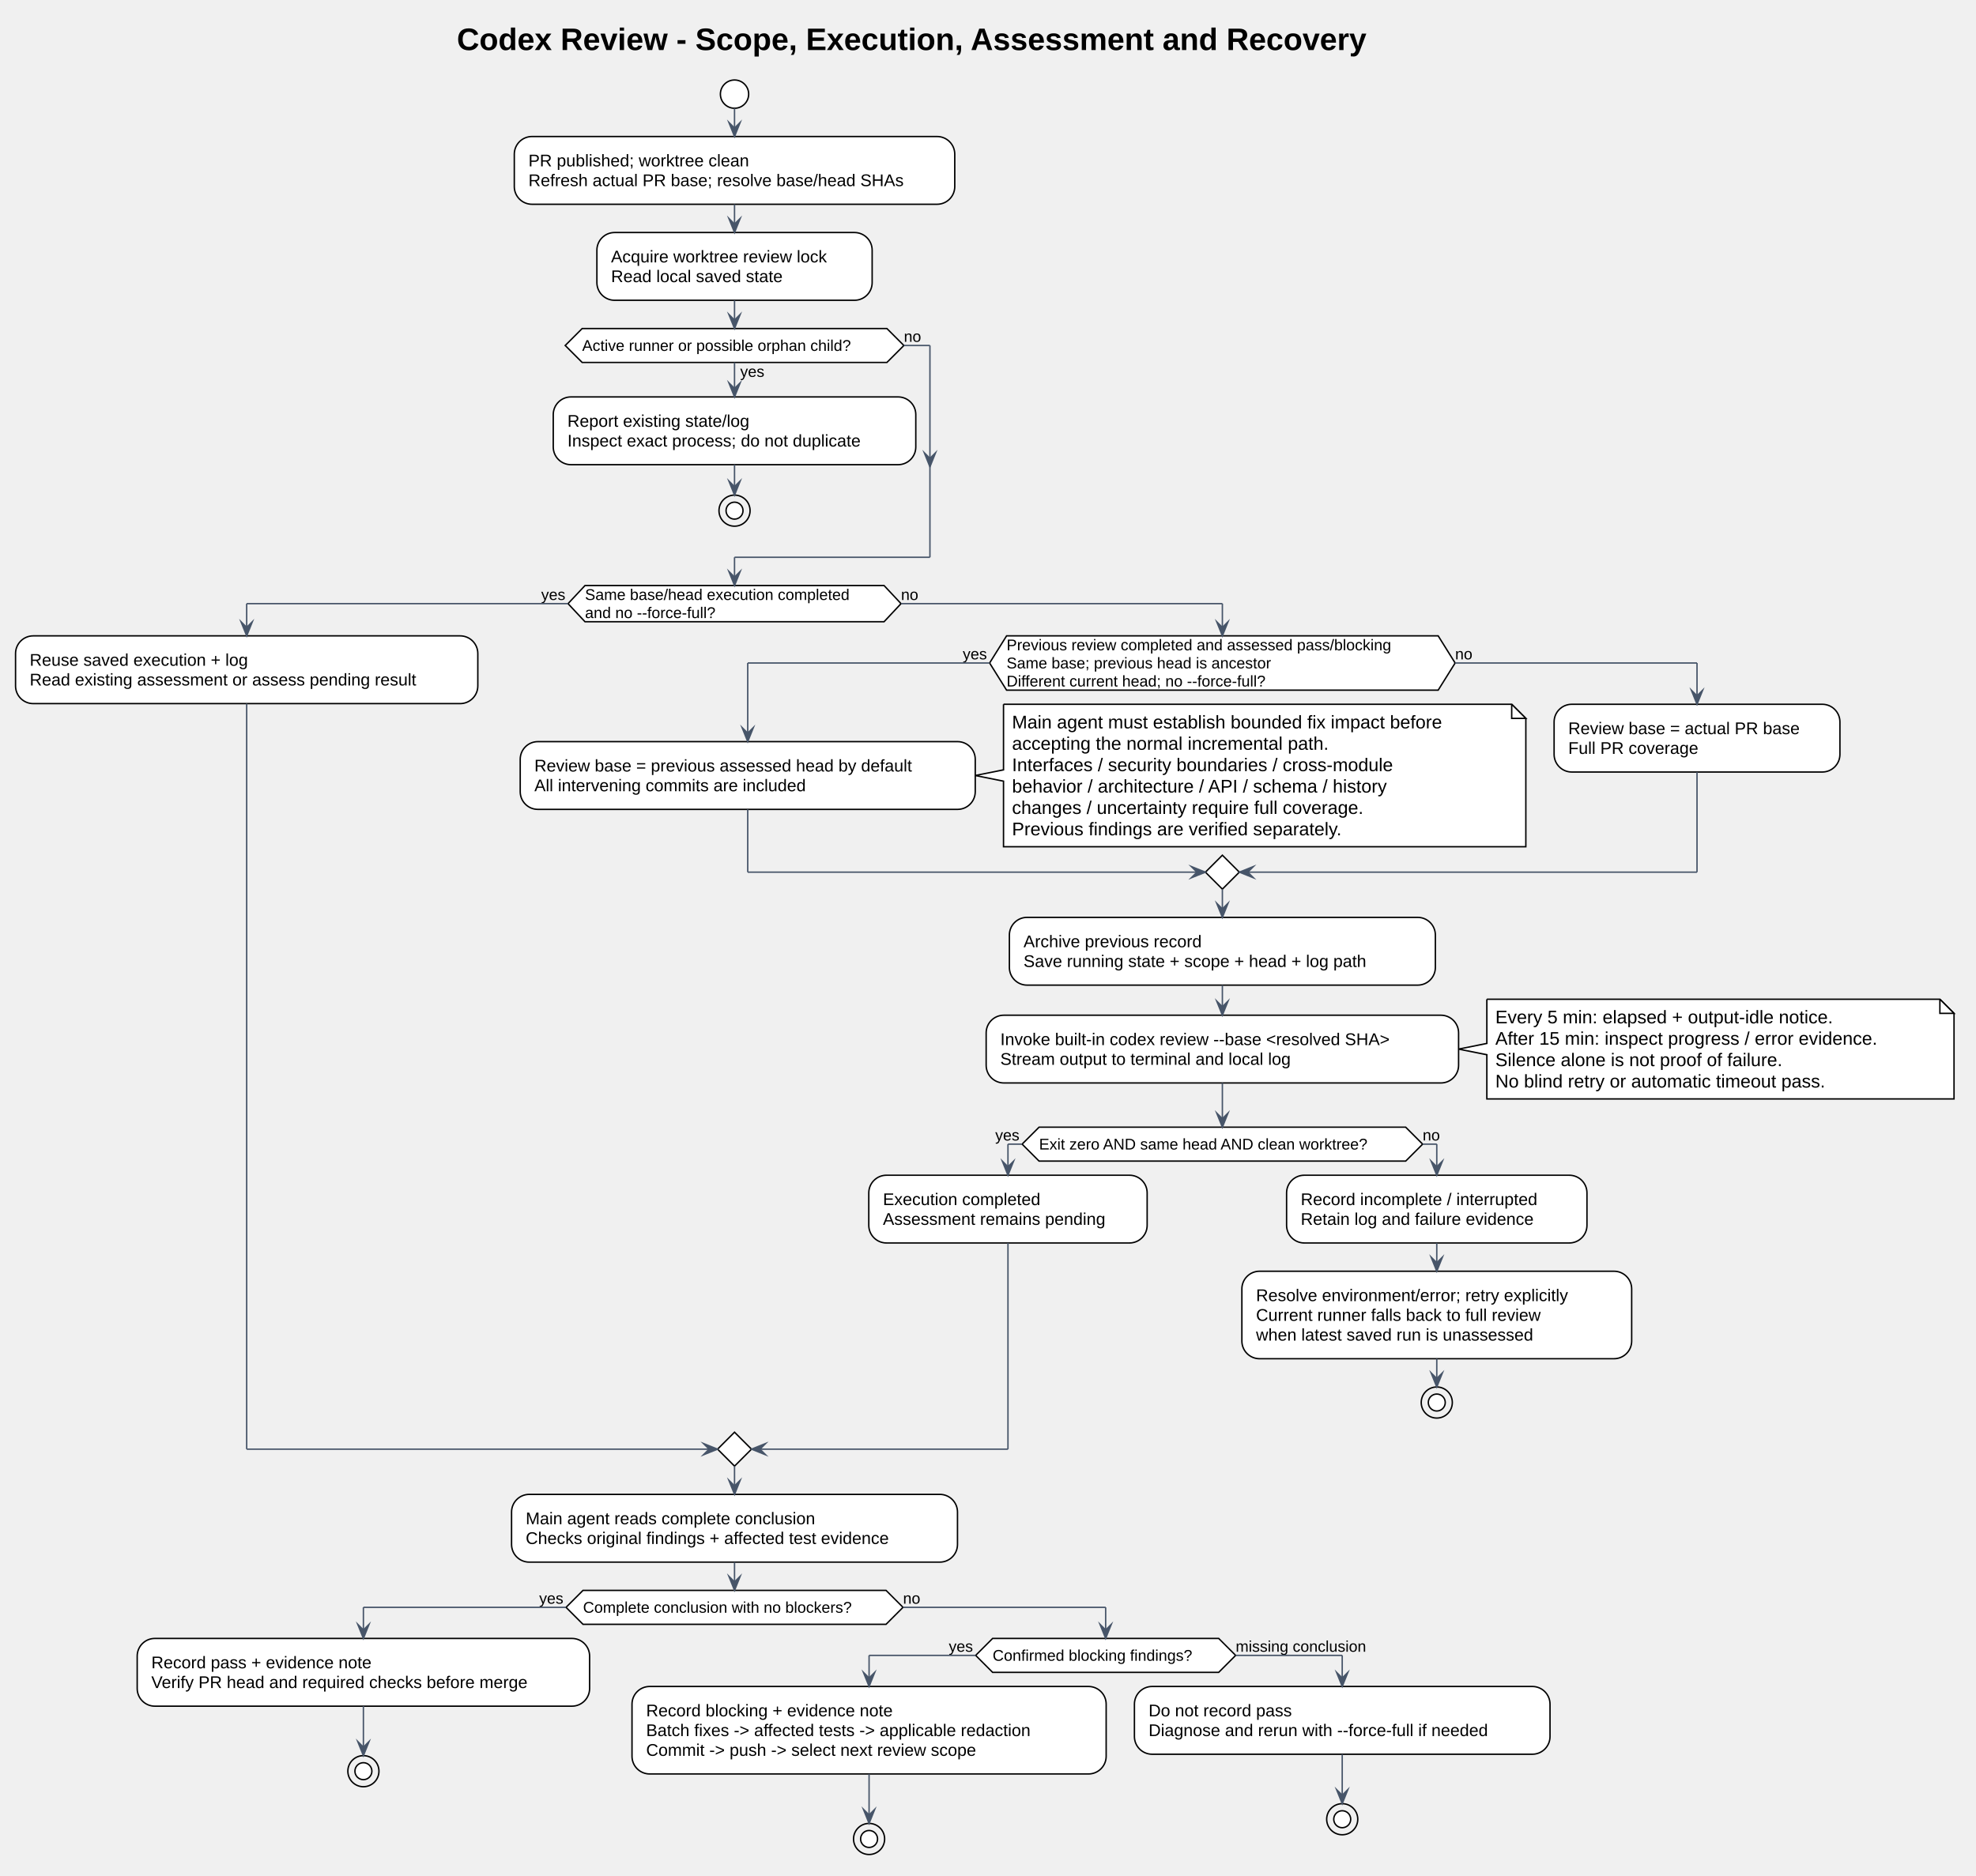
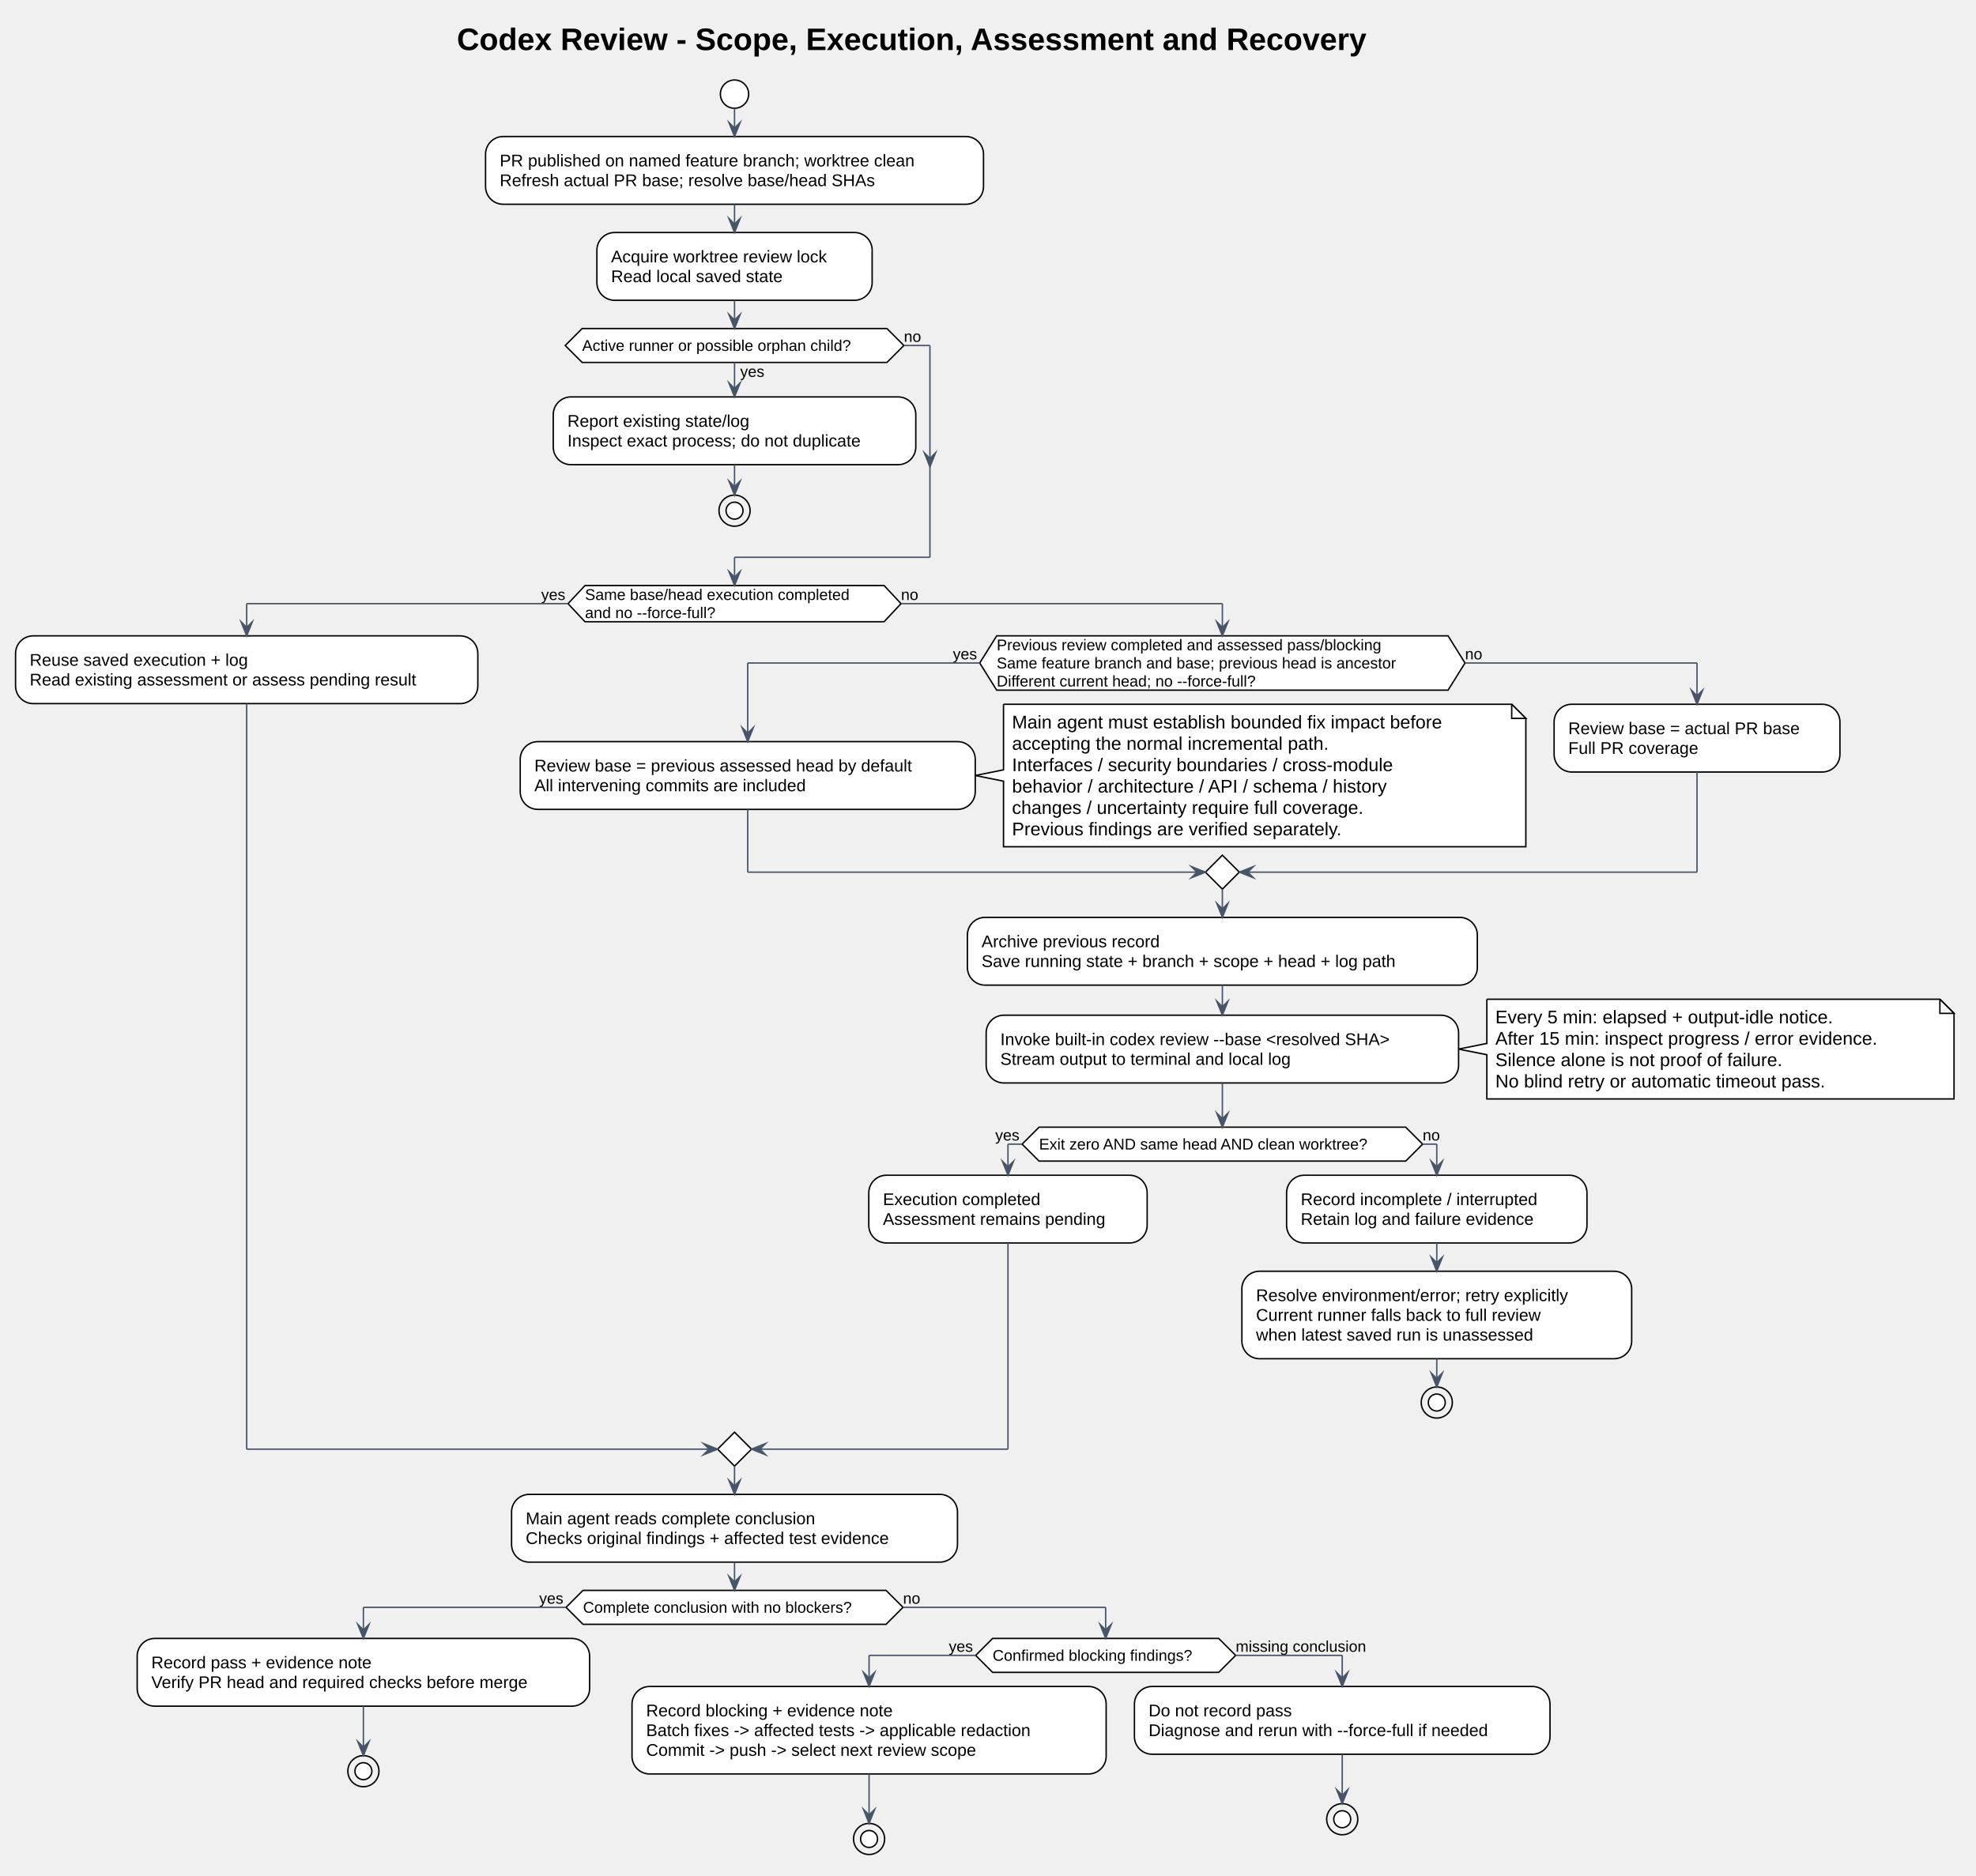
<svg xmlns="http://www.w3.org/2000/svg" contentStyleType="text/css" data-diagram-type="ACTIVITY" height="1327px" preserveAspectRatio="none" style="width:1398px;height:1327px;background:#FFFFFF;" version="1.1" viewBox="0 0 1398 1327" width="1398px" zoomAndPan="magnify">
  <defs />
  <g>
    <g class="title" data-source-line="5">
      <text fill="#000000" font-family="Arial" font-size="22" font-weight="700" lengthAdjust="spacing" textLength="749.987" x="323.232" y="35.421">Codex Review - Scope, Execution, Assessment and Recovery</text>
    </g>
    <ellipse cx="519.671" cy="66.609" fill="#FFFFFF" rx="10" ry="10" style="stroke:#000000;stroke-width:1;" />
-     <rect fill="#FFFFFF" height="47.938" rx="12.5" ry="12.5" style="stroke:#000000;stroke-width:1;" width="311.615" x="363.863" y="96.609" />
-     <text fill="#000000" font-family="Arial" font-size="12" lengthAdjust="spacing" textLength="175.143" x="373.863" y="117.748">PR published; worktree clean</text>
-     <text fill="#000000" font-family="Arial" font-size="12" lengthAdjust="spacing" textLength="291.615" x="373.863" y="131.717">Refresh actual PR base; resolve base/head SHAs</text>
+     <rect fill="#FFFFFF" height="47.938" rx="12.5" ry="12.5" style="stroke:#000000;stroke-width:1;" width="352.297" x="343.522" y="96.609" />
+     <text fill="#000000" font-family="Arial" font-size="12" lengthAdjust="spacing" textLength="332.297" x="353.522" y="117.748">PR published on named feature branch; worktree clean</text>
+     <text fill="#000000" font-family="Arial" font-size="12" lengthAdjust="spacing" textLength="291.615" x="353.522" y="131.717">Refresh actual PR base; resolve base/head SHAs</text>
    <rect fill="#FFFFFF" height="47.938" rx="12.5" ry="12.5" style="stroke:#000000;stroke-width:1;" width="194.738" x="422.301" y="164.547" />
    <text fill="#000000" font-family="Arial" font-size="12" lengthAdjust="spacing" textLength="174.738" x="432.301" y="185.685">Acquire worktree review lock</text>
    <text fill="#000000" font-family="Arial" font-size="12" lengthAdjust="spacing" textLength="136.201" x="432.301" y="199.654">Read local saved state</text>
    <rect fill="#FFFFFF" height="47.938" rx="12.5" ry="12.5" style="stroke:#000000;stroke-width:1;" width="256.49" x="391.425" y="280.887" />
    <text fill="#000000" font-family="Arial" font-size="12" lengthAdjust="spacing" textLength="148.014" x="401.425" y="302.025">Report existing state/log</text>
    <text fill="#000000" font-family="Arial" font-size="12" lengthAdjust="spacing" textLength="236.49" x="401.425" y="315.994">Inspect exact process; do not duplicate</text>
    <ellipse cx="519.671" cy="361.356" fill="none" rx="11" ry="11" style="stroke:#000000;stroke-width:1;" />
    <ellipse cx="519.671" cy="361.356" fill="#FFFFFF" rx="6" ry="6" style="stroke:#000000;stroke-width:1;" />
    <polygon fill="#FFFFFF" points="411.875,232.484,627.466,232.484,639.466,244.484,627.466,256.484,411.875,256.484,399.875,244.484,411.875,232.484" style="stroke:#000000;stroke-width:1;stroke-linejoin:miter;stroke-miterlimit:10;" />
    <text fill="#000000" font-family="Arial" font-size="11" lengthAdjust="spacing" textLength="19.008" x="523.671" y="266.695">yes</text>
    <text fill="#000000" font-family="Arial" font-size="11" lengthAdjust="spacing" textLength="215.59" x="411.875" y="248.292">Active runner or possible orphan child?</text>
    <text fill="#000000" font-family="Arial" font-size="11" lengthAdjust="spacing" textLength="13.702" x="639.466" y="241.89">no</text>
    <polygon fill="#FFFFFF" points="413.879,414.356,625.462,414.356,637.462,427.16,625.462,439.965,413.879,439.965,401.879,427.16,413.879,414.356" style="stroke:#000000;stroke-width:1;stroke-linejoin:miter;stroke-miterlimit:10;" />
    <text fill="#000000" font-family="Arial" font-size="11" lengthAdjust="spacing" textLength="211.583" x="413.879" y="424.566">Same base/head execution completed</text>
    <text fill="#000000" font-family="Arial" font-size="11" lengthAdjust="spacing" textLength="104.033" x="413.879" y="437.371">and no --force-full?</text>
    <text fill="#000000" font-family="Arial" font-size="11" lengthAdjust="spacing" textLength="19.008" x="382.871" y="424.566">yes</text>
    <text fill="#000000" font-family="Arial" font-size="11" lengthAdjust="spacing" textLength="13.702" x="637.462" y="424.566">no</text>
    <rect fill="#FFFFFF" height="47.938" rx="12.5" ry="12.5" style="stroke:#000000;stroke-width:1;" width="327.049" x="11" y="449.965" />
    <text fill="#000000" font-family="Arial" font-size="12" lengthAdjust="spacing" textLength="175.33" x="21" y="471.103">Reuse saved execution + log</text>
    <text fill="#000000" font-family="Arial" font-size="12" lengthAdjust="spacing" textLength="307.049" x="21" y="485.072">Read existing assessment or assess pending result</text>
-     <polygon fill="#FFFFFF" points="712.141,449.965,1017.493,449.965,1029.493,469.172,1017.493,488.379,712.141,488.379,700.141,469.172,712.141,449.965" style="stroke:#000000;stroke-width:1;stroke-linejoin:miter;stroke-miterlimit:10;" />
-     <text fill="#000000" font-family="Arial" font-size="11" lengthAdjust="spacing" textLength="305.352" x="712.141" y="460.175">Previous review completed and assessed pass/blocking</text>
-     <text fill="#000000" font-family="Arial" font-size="11" lengthAdjust="spacing" textLength="209.961" x="712.141" y="472.98">Same base; previous head is ancestor</text>
-     <text fill="#000000" font-family="Arial" font-size="11" lengthAdjust="spacing" textLength="210.23" x="712.141" y="485.785">Different current head; no --force-full?</text>
-     <text fill="#000000" font-family="Arial" font-size="11" lengthAdjust="spacing" textLength="19.008" x="681.133" y="466.578">yes</text>
-     <text fill="#000000" font-family="Arial" font-size="11" lengthAdjust="spacing" textLength="13.702" x="1029.493" y="466.578">no</text>
+     <polygon fill="#FFFFFF" points="705.148,449.965,1024.486,449.965,1036.486,469.172,1024.486,488.379,705.148,488.379,693.148,469.172,705.148,449.965" style="stroke:#000000;stroke-width:1;stroke-linejoin:miter;stroke-miterlimit:10;" />
+     <text fill="#000000" font-family="Arial" font-size="11" lengthAdjust="spacing" textLength="305.352" x="705.148" y="460.175">Previous review completed and assessed pass/blocking</text>
+     <text fill="#000000" font-family="Arial" font-size="11" lengthAdjust="spacing" textLength="319.338" x="705.148" y="472.98">Same feature branch and base; previous head is ancestor</text>
+     <text fill="#000000" font-family="Arial" font-size="11" lengthAdjust="spacing" textLength="210.23" x="705.148" y="485.785">Different current head; no --force-full?</text>
+     <text fill="#000000" font-family="Arial" font-size="11" lengthAdjust="spacing" textLength="19.008" x="674.139" y="466.578">yes</text>
+     <text fill="#000000" font-family="Arial" font-size="11" lengthAdjust="spacing" textLength="13.702" x="1036.486" y="466.578">no</text>
    <path d="M709.977,498.379 L709.977,544.777 L689.977,548.777 L709.977,552.777 L709.977,599.176 A0,0 0 0 0 709.977,599.176 L1079.514,599.176 A0,0 0 0 0 1079.514,599.176 L1079.514,508.379 L1069.514,498.379 L709.977,498.379 A0,0 0 0 0 709.977,498.379" fill="#FFFFFF" style="stroke:#000000;stroke-width:1;" />
    <path d="M1069.514,498.379 L1069.514,508.379 L1079.514,508.379 L1069.514,498.379" fill="#FFFFFF" style="stroke:#000000;stroke-width:1;" />
    <text fill="#000000" font-family="Arial" font-size="13" lengthAdjust="spacing" textLength="348.537" x="715.977" y="515.446">Main agent must establish bounded fix impact before</text>
    <text fill="#000000" font-family="Arial" font-size="13" lengthAdjust="spacing" textLength="258.959" x="715.977" y="530.579">accepting the normal incremental path.</text>
    <text fill="#000000" font-family="Arial" font-size="13" lengthAdjust="spacing" textLength="306.332" x="715.977" y="545.711">Interfaces / security boundaries / cross-module</text>
    <text fill="#000000" font-family="Arial" font-size="13" lengthAdjust="spacing" textLength="302.935" x="715.977" y="560.844">behavior / architecture / API / schema / history</text>
    <text fill="#000000" font-family="Arial" font-size="13" lengthAdjust="spacing" textLength="285.644" x="715.977" y="575.977">changes / uncertainty require full coverage.</text>
    <text fill="#000000" font-family="Arial" font-size="13" lengthAdjust="spacing" textLength="266.767" x="715.977" y="591.11">Previous findings are verified separately.</text>
    <rect fill="#FFFFFF" height="47.938" rx="12.5" ry="12.5" style="stroke:#000000;stroke-width:1;" width="321.928" x="368.049" y="524.809" />
    <text fill="#000000" font-family="Arial" font-size="12" lengthAdjust="spacing" textLength="301.928" x="378.049" y="545.947">Review base = previous assessed head by default</text>
    <text fill="#000000" font-family="Arial" font-size="12" lengthAdjust="spacing" textLength="221.115" x="378.049" y="559.916">All intervening commits are included</text>
    <rect fill="#FFFFFF" height="47.938" rx="12.5" ry="12.5" style="stroke:#000000;stroke-width:1;" width="202.215" x="1099.514" y="498.379" />
    <text fill="#000000" font-family="Arial" font-size="12" lengthAdjust="spacing" textLength="182.215" x="1109.514" y="519.518">Review base = actual PR base</text>
    <text fill="#000000" font-family="Arial" font-size="12" lengthAdjust="spacing" textLength="100.09" x="1109.514" y="533.486">Full PR coverage</text>
    <polygon fill="#FFFFFF" points="864.817,605.176,876.817,617.176,864.817,629.176,852.817,617.176,864.817,605.176" style="stroke:#000000;stroke-width:1;stroke-linejoin:miter;stroke-miterlimit:10;" />
-     <rect fill="#FFFFFF" height="47.938" rx="12.5" ry="12.5" style="stroke:#000000;stroke-width:1;" width="301.379" x="714.127" y="649.176" />
-     <text fill="#000000" font-family="Arial" font-size="12" lengthAdjust="spacing" textLength="143.168" x="724.127" y="670.314">Archive previous record</text>
-     <text fill="#000000" font-family="Arial" font-size="12" lengthAdjust="spacing" textLength="281.379" x="724.127" y="684.283">Save running state + scope + head + log path</text>
+     <rect fill="#FFFFFF" height="47.938" rx="12.5" ry="12.5" style="stroke:#000000;stroke-width:1;" width="360.775" x="684.429" y="649.176" />
+     <text fill="#000000" font-family="Arial" font-size="12" lengthAdjust="spacing" textLength="143.168" x="694.429" y="670.314">Archive previous record</text>
+     <text fill="#000000" font-family="Arial" font-size="12" lengthAdjust="spacing" textLength="340.775" x="694.429" y="684.283">Save running state + branch + scope + head + log path</text>
    <path d="M1051.933,707.113 L1051.933,738.379 L1031.933,742.379 L1051.933,746.379 L1051.933,777.644 A0,0 0 0 0 1051.933,777.644 L1382.451,777.644 A0,0 0 0 0 1382.451,777.644 L1382.451,717.113 L1372.451,707.113 L1051.933,707.113 A0,0 0 0 0 1051.933,707.113" fill="#FFFFFF" style="stroke:#000000;stroke-width:1;" />
    <path d="M1372.451,707.113 L1372.451,717.113 L1382.451,717.113 L1372.451,707.113" fill="#FFFFFF" style="stroke:#000000;stroke-width:1;" />
    <text fill="#000000" font-family="Arial" font-size="13" lengthAdjust="spacing" textLength="275.869" x="1057.933" y="724.18">Every 5 min: elapsed + output-idle notice.</text>
    <text fill="#000000" font-family="Arial" font-size="13" lengthAdjust="spacing" textLength="309.518" x="1057.933" y="739.313">After 15 min: inspect progress / error evidence.</text>
    <text fill="#000000" font-family="Arial" font-size="13" lengthAdjust="spacing" textLength="231.188" x="1057.933" y="754.446">Silence alone is not proof of failure.</text>
    <text fill="#000000" font-family="Arial" font-size="13" lengthAdjust="spacing" textLength="269.515" x="1057.933" y="769.579">No blind retry or automatic timeout pass.</text>
    <rect fill="#FFFFFF" height="47.938" rx="12.5" ry="12.5" style="stroke:#000000;stroke-width:1;" width="334.232" x="697.701" y="718.41" />
    <text fill="#000000" font-family="Arial" font-size="12" lengthAdjust="spacing" textLength="314.232" x="707.701" y="739.549">Invoke built-in codex review --base &lt;resolved SHA&gt;</text>
    <text fill="#000000" font-family="Arial" font-size="12" lengthAdjust="spacing" textLength="237.363" x="707.701" y="753.518">Stream output to terminal and local log</text>
    <polygon fill="#FFFFFF" points="735.129,797.644,994.505,797.644,1006.505,809.644,994.505,821.644,735.129,821.644,723.129,809.644,735.129,797.644" style="stroke:#000000;stroke-width:1;stroke-linejoin:miter;stroke-miterlimit:10;" />
    <text fill="#000000" font-family="Arial" font-size="11" lengthAdjust="spacing" textLength="259.375" x="735.129" y="813.453">Exit zero AND same head AND clean worktree?</text>
    <text fill="#000000" font-family="Arial" font-size="11" lengthAdjust="spacing" textLength="19.008" x="704.121" y="807.05">yes</text>
    <text fill="#000000" font-family="Arial" font-size="11" lengthAdjust="spacing" textLength="13.702" x="1006.505" y="807.05">no</text>
    <rect fill="#FFFFFF" height="47.938" rx="12.5" ry="12.5" style="stroke:#000000;stroke-width:1;" width="196.941" x="614.658" y="831.644" />
    <text fill="#000000" font-family="Arial" font-size="12" lengthAdjust="spacing" textLength="126.738" x="624.658" y="852.783">Execution completed</text>
    <text fill="#000000" font-family="Arial" font-size="12" lengthAdjust="spacing" textLength="176.941" x="624.658" y="866.752">Assessment remains pending</text>
    <rect fill="#FFFFFF" height="47.938" rx="12.5" ry="12.5" style="stroke:#000000;stroke-width:1;" width="212.51" x="910.25" y="831.644" />
    <text fill="#000000" font-family="Arial" font-size="12" lengthAdjust="spacing" textLength="192.51" x="920.25" y="852.783">Record incomplete / interrupted</text>
    <text fill="#000000" font-family="Arial" font-size="12" lengthAdjust="spacing" textLength="187.418" x="920.25" y="866.752">Retain log and failure evidence</text>
    <rect fill="#FFFFFF" height="61.906" rx="12.5" ry="12.5" style="stroke:#000000;stroke-width:1;" width="275.773" x="878.618" y="899.582" />
    <text fill="#000000" font-family="Arial" font-size="12" lengthAdjust="spacing" textLength="255.773" x="888.618" y="920.721">Resolve environment/error; retry explicitly</text>
    <text fill="#000000" font-family="Arial" font-size="12" lengthAdjust="spacing" textLength="232.008" x="888.618" y="934.689">Current runner falls back to full review</text>
    <text fill="#000000" font-family="Arial" font-size="12" lengthAdjust="spacing" textLength="220.606" x="888.618" y="948.658">when latest saved run is unassessed</text>
    <ellipse cx="1016.505" cy="992.488" fill="none" rx="11" ry="11" style="stroke:#000000;stroke-width:1;" />
    <ellipse cx="1016.505" cy="992.488" fill="#FFFFFF" rx="6" ry="6" style="stroke:#000000;stroke-width:1;" />
    <polygon fill="#FFFFFF" points="519.671,1013.488,531.671,1025.488,519.671,1037.488,507.671,1025.488,519.671,1013.488" style="stroke:#000000;stroke-width:1;stroke-linejoin:miter;stroke-miterlimit:10;" />
    <rect fill="#FFFFFF" height="47.938" rx="12.5" ry="12.5" style="stroke:#000000;stroke-width:1;" width="315.488" x="361.926" y="1057.488" />
    <text fill="#000000" font-family="Arial" font-size="12" lengthAdjust="spacing" textLength="231.773" x="371.926" y="1078.627">Main agent reads complete conclusion</text>
    <text fill="#000000" font-family="Arial" font-size="12" lengthAdjust="spacing" textLength="295.488" x="371.926" y="1092.596">Checks original findings + affected test evidence</text>
    <polygon fill="#FFFFFF" points="412.472,1125.426,626.87,1125.426,638.87,1137.426,626.87,1149.426,412.472,1149.426,400.472,1137.426,412.472,1125.426" style="stroke:#000000;stroke-width:1;stroke-linejoin:miter;stroke-miterlimit:10;" />
    <text fill="#000000" font-family="Arial" font-size="11" lengthAdjust="spacing" textLength="214.398" x="412.472" y="1141.234">Complete conclusion with no blockers?</text>
    <text fill="#000000" font-family="Arial" font-size="11" lengthAdjust="spacing" textLength="19.008" x="381.463" y="1134.832">yes</text>
    <text fill="#000000" font-family="Arial" font-size="11" lengthAdjust="spacing" textLength="13.702" x="638.87" y="1134.832">no</text>
    <rect fill="#FFFFFF" height="47.938" rx="12.5" ry="12.5" style="stroke:#000000;stroke-width:1;" width="320.076" x="97.064" y="1159.426" />
    <text fill="#000000" font-family="Arial" font-size="12" lengthAdjust="spacing" textLength="176.438" x="107.064" y="1180.564">Record pass + evidence note</text>
    <text fill="#000000" font-family="Arial" font-size="12" lengthAdjust="spacing" textLength="300.076" x="107.064" y="1194.533">Verify PR head and required checks before merge</text>
    <ellipse cx="257.102" cy="1253.363" fill="none" rx="11" ry="11" style="stroke:#000000;stroke-width:1;" />
    <ellipse cx="257.102" cy="1253.363" fill="#FFFFFF" rx="6" ry="6" style="stroke:#000000;stroke-width:1;" />
    <polygon fill="#FFFFFF" points="702.264,1159.426,862.215,1159.426,874.215,1171.426,862.215,1183.426,702.264,1183.426,690.264,1171.426,702.264,1159.426" style="stroke:#000000;stroke-width:1;stroke-linejoin:miter;stroke-miterlimit:10;" />
    <text fill="#000000" font-family="Arial" font-size="11" lengthAdjust="spacing" textLength="159.951" x="702.264" y="1175.234">Confirmed blocking findings?</text>
    <text fill="#000000" font-family="Arial" font-size="11" lengthAdjust="spacing" textLength="19.008" x="671.255" y="1168.832">yes</text>
    <text fill="#000000" font-family="Arial" font-size="11" lengthAdjust="spacing" textLength="104.054" x="874.215" y="1168.832">missing conclusion</text>
    <rect fill="#FFFFFF" height="61.906" rx="12.5" ry="12.5" style="stroke:#000000;stroke-width:1;" width="335.457" x="447.14" y="1193.426" />
    <text fill="#000000" font-family="Arial" font-size="12" lengthAdjust="spacing" textLength="199.359" x="457.14" y="1214.564">Record blocking + evidence note</text>
    <text fill="#000000" font-family="Arial" font-size="12" lengthAdjust="spacing" textLength="315.457" x="457.14" y="1228.533">Batch fixes -&gt; affected tests -&gt; applicable redaction</text>
    <text fill="#000000" font-family="Arial" font-size="12" lengthAdjust="spacing" textLength="269.279" x="457.14" y="1242.502">Commit -&gt; push -&gt; select next review scope</text>
    <ellipse cx="614.869" cy="1301.332" fill="none" rx="11" ry="11" style="stroke:#000000;stroke-width:1;" />
    <ellipse cx="614.869" cy="1301.332" fill="#FFFFFF" rx="6" ry="6" style="stroke:#000000;stroke-width:1;" />
    <rect fill="#FFFFFF" height="47.938" rx="12.5" ry="12.5" style="stroke:#000000;stroke-width:1;" width="294.025" x="802.597" y="1193.426" />
    <text fill="#000000" font-family="Arial" font-size="12" lengthAdjust="spacing" textLength="113.959" x="812.597" y="1214.564">Do not record pass</text>
    <text fill="#000000" font-family="Arial" font-size="12" lengthAdjust="spacing" textLength="274.025" x="812.597" y="1228.533">Diagnose and rerun with --force-full if needed</text>
    <ellipse cx="949.61" cy="1287.363" fill="none" rx="11" ry="11" style="stroke:#000000;stroke-width:1;" />
    <ellipse cx="949.61" cy="1287.363" fill="#FFFFFF" rx="6" ry="6" style="stroke:#000000;stroke-width:1;" />
    <line style="stroke:#475569;stroke-width:1;" x1="519.671" x2="519.671" y1="76.609" y2="96.609" />
    <polygon fill="#475569" points="515.671,86.609,519.671,96.609,523.671,86.609,519.671,90.609" style="stroke:#475569;stroke-width:1;stroke-linejoin:miter;stroke-miterlimit:10;" />
    <line style="stroke:#475569;stroke-width:1;" x1="519.671" x2="519.671" y1="144.547" y2="164.547" />
    <polygon fill="#475569" points="515.671,154.547,519.671,164.547,523.671,154.547,519.671,158.547" style="stroke:#475569;stroke-width:1;stroke-linejoin:miter;stroke-miterlimit:10;" />
    <line style="stroke:#475569;stroke-width:1;" x1="519.671" x2="519.671" y1="328.824" y2="350.356" />
    <polygon fill="#475569" points="515.671,340.356,519.671,350.356,523.671,340.356,519.671,344.356" style="stroke:#475569;stroke-width:1;stroke-linejoin:miter;stroke-miterlimit:10;" />
    <line style="stroke:#475569;stroke-width:1;" x1="519.671" x2="519.671" y1="256.484" y2="280.887" />
    <polygon fill="#475569" points="515.671,270.887,519.671,280.887,523.671,270.887,519.671,274.887" style="stroke:#475569;stroke-width:1;stroke-linejoin:miter;stroke-miterlimit:10;" />
    <line style="stroke:#475569;stroke-width:1;" x1="639.466" x2="657.916" y1="244.484" y2="244.484" />
    <polygon fill="#475569" points="653.916,320.356,657.916,330.356,661.916,320.356,657.916,324.356" style="stroke:#475569;stroke-width:1;stroke-linejoin:miter;stroke-miterlimit:10;" />
    <line style="stroke:#475569;stroke-width:1;" x1="657.916" x2="657.916" y1="244.484" y2="394.356" />
    <line style="stroke:#475569;stroke-width:1;" x1="657.916" x2="519.671" y1="394.356" y2="394.356" />
    <line style="stroke:#475569;stroke-width:1;" x1="519.671" x2="519.671" y1="394.356" y2="414.356" />
    <polygon fill="#475569" points="515.671,404.356,519.671,414.356,523.671,404.356,519.671,408.356" style="stroke:#475569;stroke-width:1;stroke-linejoin:miter;stroke-miterlimit:10;" />
    <line style="stroke:#475569;stroke-width:1;" x1="519.671" x2="519.671" y1="212.484" y2="232.484" />
    <polygon fill="#475569" points="515.671,222.484,519.671,232.484,523.671,222.484,519.671,226.484" style="stroke:#475569;stroke-width:1;stroke-linejoin:miter;stroke-miterlimit:10;" />
-     <line style="stroke:#475569;stroke-width:1;" x1="700.141" x2="529.013" y1="469.172" y2="469.172" />
+     <line style="stroke:#475569;stroke-width:1;" x1="693.148" x2="529.013" y1="469.172" y2="469.172" />
    <line style="stroke:#475569;stroke-width:1;" x1="529.013" x2="529.013" y1="469.172" y2="524.809" />
    <polygon fill="#475569" points="525.013,514.809,529.013,524.809,533.013,514.809,529.013,518.809" style="stroke:#475569;stroke-width:1;stroke-linejoin:miter;stroke-miterlimit:10;" />
-     <line style="stroke:#475569;stroke-width:1;" x1="1029.493" x2="1200.621" y1="469.172" y2="469.172" />
+     <line style="stroke:#475569;stroke-width:1;" x1="1036.486" x2="1200.621" y1="469.172" y2="469.172" />
    <line style="stroke:#475569;stroke-width:1;" x1="1200.621" x2="1200.621" y1="469.172" y2="498.379" />
    <polygon fill="#475569" points="1196.621,488.379,1200.621,498.379,1204.621,488.379,1200.621,492.379" style="stroke:#475569;stroke-width:1;stroke-linejoin:miter;stroke-miterlimit:10;" />
    <line style="stroke:#475569;stroke-width:1;" x1="529.013" x2="529.013" y1="572.746" y2="617.176" />
    <line style="stroke:#475569;stroke-width:1;" x1="529.013" x2="852.817" y1="617.176" y2="617.176" />
    <polygon fill="#475569" points="842.817,613.176,852.817,617.176,842.817,621.176,846.817,617.176" style="stroke:#475569;stroke-width:1;stroke-linejoin:miter;stroke-miterlimit:10;" />
    <line style="stroke:#475569;stroke-width:1;" x1="1200.621" x2="1200.621" y1="546.316" y2="617.176" />
    <line style="stroke:#475569;stroke-width:1;" x1="1200.621" x2="876.817" y1="617.176" y2="617.176" />
    <polygon fill="#475569" points="886.817,613.176,876.817,617.176,886.817,621.176,882.817,617.176" style="stroke:#475569;stroke-width:1;stroke-linejoin:miter;stroke-miterlimit:10;" />
    <line style="stroke:#475569;stroke-width:1;" x1="864.817" x2="864.817" y1="629.176" y2="649.176" />
    <polygon fill="#475569" points="860.817,639.176,864.817,649.176,868.817,639.176,864.817,643.176" style="stroke:#475569;stroke-width:1;stroke-linejoin:miter;stroke-miterlimit:10;" />
    <line style="stroke:#475569;stroke-width:1;" x1="864.817" x2="864.817" y1="697.113" y2="718.41" />
    <polygon fill="#475569" points="860.817,708.41,864.817,718.41,868.817,708.41,864.817,712.41" style="stroke:#475569;stroke-width:1;stroke-linejoin:miter;stroke-miterlimit:10;" />
    <line style="stroke:#475569;stroke-width:1;" x1="1016.505" x2="1016.505" y1="879.582" y2="899.582" />
    <polygon fill="#475569" points="1012.505,889.582,1016.505,899.582,1020.505,889.582,1016.505,893.582" style="stroke:#475569;stroke-width:1;stroke-linejoin:miter;stroke-miterlimit:10;" />
    <line style="stroke:#475569;stroke-width:1;" x1="1016.505" x2="1016.505" y1="961.488" y2="981.488" />
    <polygon fill="#475569" points="1012.505,971.488,1016.505,981.488,1020.505,971.488,1016.505,975.488" style="stroke:#475569;stroke-width:1;stroke-linejoin:miter;stroke-miterlimit:10;" />
    <line style="stroke:#475569;stroke-width:1;" x1="723.129" x2="713.129" y1="809.644" y2="809.644" />
    <line style="stroke:#475569;stroke-width:1;" x1="713.129" x2="713.129" y1="809.644" y2="831.644" />
    <polygon fill="#475569" points="709.129,821.644,713.129,831.644,717.129,821.644,713.129,825.644" style="stroke:#475569;stroke-width:1;stroke-linejoin:miter;stroke-miterlimit:10;" />
    <line style="stroke:#475569;stroke-width:1;" x1="1006.505" x2="1016.505" y1="809.644" y2="809.644" />
    <line style="stroke:#475569;stroke-width:1;" x1="1016.505" x2="1016.505" y1="809.644" y2="831.644" />
    <polygon fill="#475569" points="1012.505,821.644,1016.505,831.644,1020.505,821.644,1016.505,825.644" style="stroke:#475569;stroke-width:1;stroke-linejoin:miter;stroke-miterlimit:10;" />
    <line style="stroke:#475569;stroke-width:1;" x1="713.129" x2="713.129" y1="879.582" y2="1025.488" />
    <line style="stroke:#475569;stroke-width:1;" x1="713.129" x2="531.671" y1="1025.488" y2="1025.488" />
    <polygon fill="#475569" points="541.671,1021.488,531.671,1025.488,541.671,1029.488,537.671,1025.488" style="stroke:#475569;stroke-width:1;stroke-linejoin:miter;stroke-miterlimit:10;" />
    <line style="stroke:#475569;stroke-width:1;" x1="864.817" x2="864.817" y1="766.348" y2="797.644" />
    <polygon fill="#475569" points="860.817,787.644,864.817,797.644,868.817,787.644,864.817,791.644" style="stroke:#475569;stroke-width:1;stroke-linejoin:miter;stroke-miterlimit:10;" />
    <line style="stroke:#475569;stroke-width:1;" x1="401.879" x2="174.524" y1="427.16" y2="427.16" />
    <line style="stroke:#475569;stroke-width:1;" x1="174.524" x2="174.524" y1="427.16" y2="449.965" />
    <polygon fill="#475569" points="170.524,439.965,174.524,449.965,178.524,439.965,174.524,443.965" style="stroke:#475569;stroke-width:1;stroke-linejoin:miter;stroke-miterlimit:10;" />
    <line style="stroke:#475569;stroke-width:1;" x1="637.462" x2="864.817" y1="427.16" y2="427.16" />
    <line style="stroke:#475569;stroke-width:1;" x1="864.817" x2="864.817" y1="427.16" y2="449.965" />
    <polygon fill="#475569" points="860.817,439.965,864.817,449.965,868.817,439.965,864.817,443.965" style="stroke:#475569;stroke-width:1;stroke-linejoin:miter;stroke-miterlimit:10;" />
    <line style="stroke:#475569;stroke-width:1;" x1="174.524" x2="174.524" y1="497.902" y2="1025.488" />
    <line style="stroke:#475569;stroke-width:1;" x1="174.524" x2="507.671" y1="1025.488" y2="1025.488" />
    <polygon fill="#475569" points="497.671,1021.488,507.671,1025.488,497.671,1029.488,501.671,1025.488" style="stroke:#475569;stroke-width:1;stroke-linejoin:miter;stroke-miterlimit:10;" />
    <line style="stroke:#475569;stroke-width:1;" x1="519.671" x2="519.671" y1="1037.488" y2="1057.488" />
    <polygon fill="#475569" points="515.671,1047.488,519.671,1057.488,523.671,1047.488,519.671,1051.488" style="stroke:#475569;stroke-width:1;stroke-linejoin:miter;stroke-miterlimit:10;" />
    <line style="stroke:#475569;stroke-width:1;" x1="257.102" x2="257.102" y1="1207.363" y2="1242.363" />
    <polygon fill="#475569" points="253.102,1232.363,257.102,1242.363,261.102,1232.363,257.102,1236.363" style="stroke:#475569;stroke-width:1;stroke-linejoin:miter;stroke-miterlimit:10;" />
    <line style="stroke:#475569;stroke-width:1;" x1="614.869" x2="614.869" y1="1255.332" y2="1290.332" />
    <polygon fill="#475569" points="610.869,1280.332,614.869,1290.332,618.869,1280.332,614.869,1284.332" style="stroke:#475569;stroke-width:1;stroke-linejoin:miter;stroke-miterlimit:10;" />
    <line style="stroke:#475569;stroke-width:1;" x1="949.61" x2="949.61" y1="1241.363" y2="1276.363" />
    <polygon fill="#475569" points="945.61,1266.363,949.61,1276.363,953.61,1266.363,949.61,1270.363" style="stroke:#475569;stroke-width:1;stroke-linejoin:miter;stroke-miterlimit:10;" />
    <line style="stroke:#475569;stroke-width:1;" x1="690.264" x2="614.869" y1="1171.426" y2="1171.426" />
    <line style="stroke:#475569;stroke-width:1;" x1="614.869" x2="614.869" y1="1171.426" y2="1193.426" />
    <polygon fill="#475569" points="610.869,1183.426,614.869,1193.426,618.869,1183.426,614.869,1187.426" style="stroke:#475569;stroke-width:1;stroke-linejoin:miter;stroke-miterlimit:10;" />
    <line style="stroke:#475569;stroke-width:1;" x1="874.215" x2="949.61" y1="1171.426" y2="1171.426" />
    <line style="stroke:#475569;stroke-width:1;" x1="949.61" x2="949.61" y1="1171.426" y2="1193.426" />
    <polygon fill="#475569" points="945.61,1183.426,949.61,1193.426,953.61,1183.426,949.61,1187.426" style="stroke:#475569;stroke-width:1;stroke-linejoin:miter;stroke-miterlimit:10;" />
    <line style="stroke:#475569;stroke-width:1;" x1="400.472" x2="257.102" y1="1137.426" y2="1137.426" />
    <line style="stroke:#475569;stroke-width:1;" x1="257.102" x2="257.102" y1="1137.426" y2="1159.426" />
    <polygon fill="#475569" points="253.102,1149.426,257.102,1159.426,261.102,1149.426,257.102,1153.426" style="stroke:#475569;stroke-width:1;stroke-linejoin:miter;stroke-miterlimit:10;" />
    <line style="stroke:#475569;stroke-width:1;" x1="638.87" x2="782.239" y1="1137.426" y2="1137.426" />
    <line style="stroke:#475569;stroke-width:1;" x1="782.239" x2="782.239" y1="1137.426" y2="1159.426" />
    <polygon fill="#475569" points="778.239,1149.426,782.239,1159.426,786.239,1149.426,782.239,1153.426" style="stroke:#475569;stroke-width:1;stroke-linejoin:miter;stroke-miterlimit:10;" />
    <line style="stroke:#475569;stroke-width:1;" x1="519.671" x2="519.671" y1="1105.426" y2="1125.426" />
    <polygon fill="#475569" points="515.671,1115.426,519.671,1125.426,523.671,1115.426,519.671,1119.426" style="stroke:#475569;stroke-width:1;stroke-linejoin:miter;stroke-miterlimit:10;" />
  </g>
</svg>
